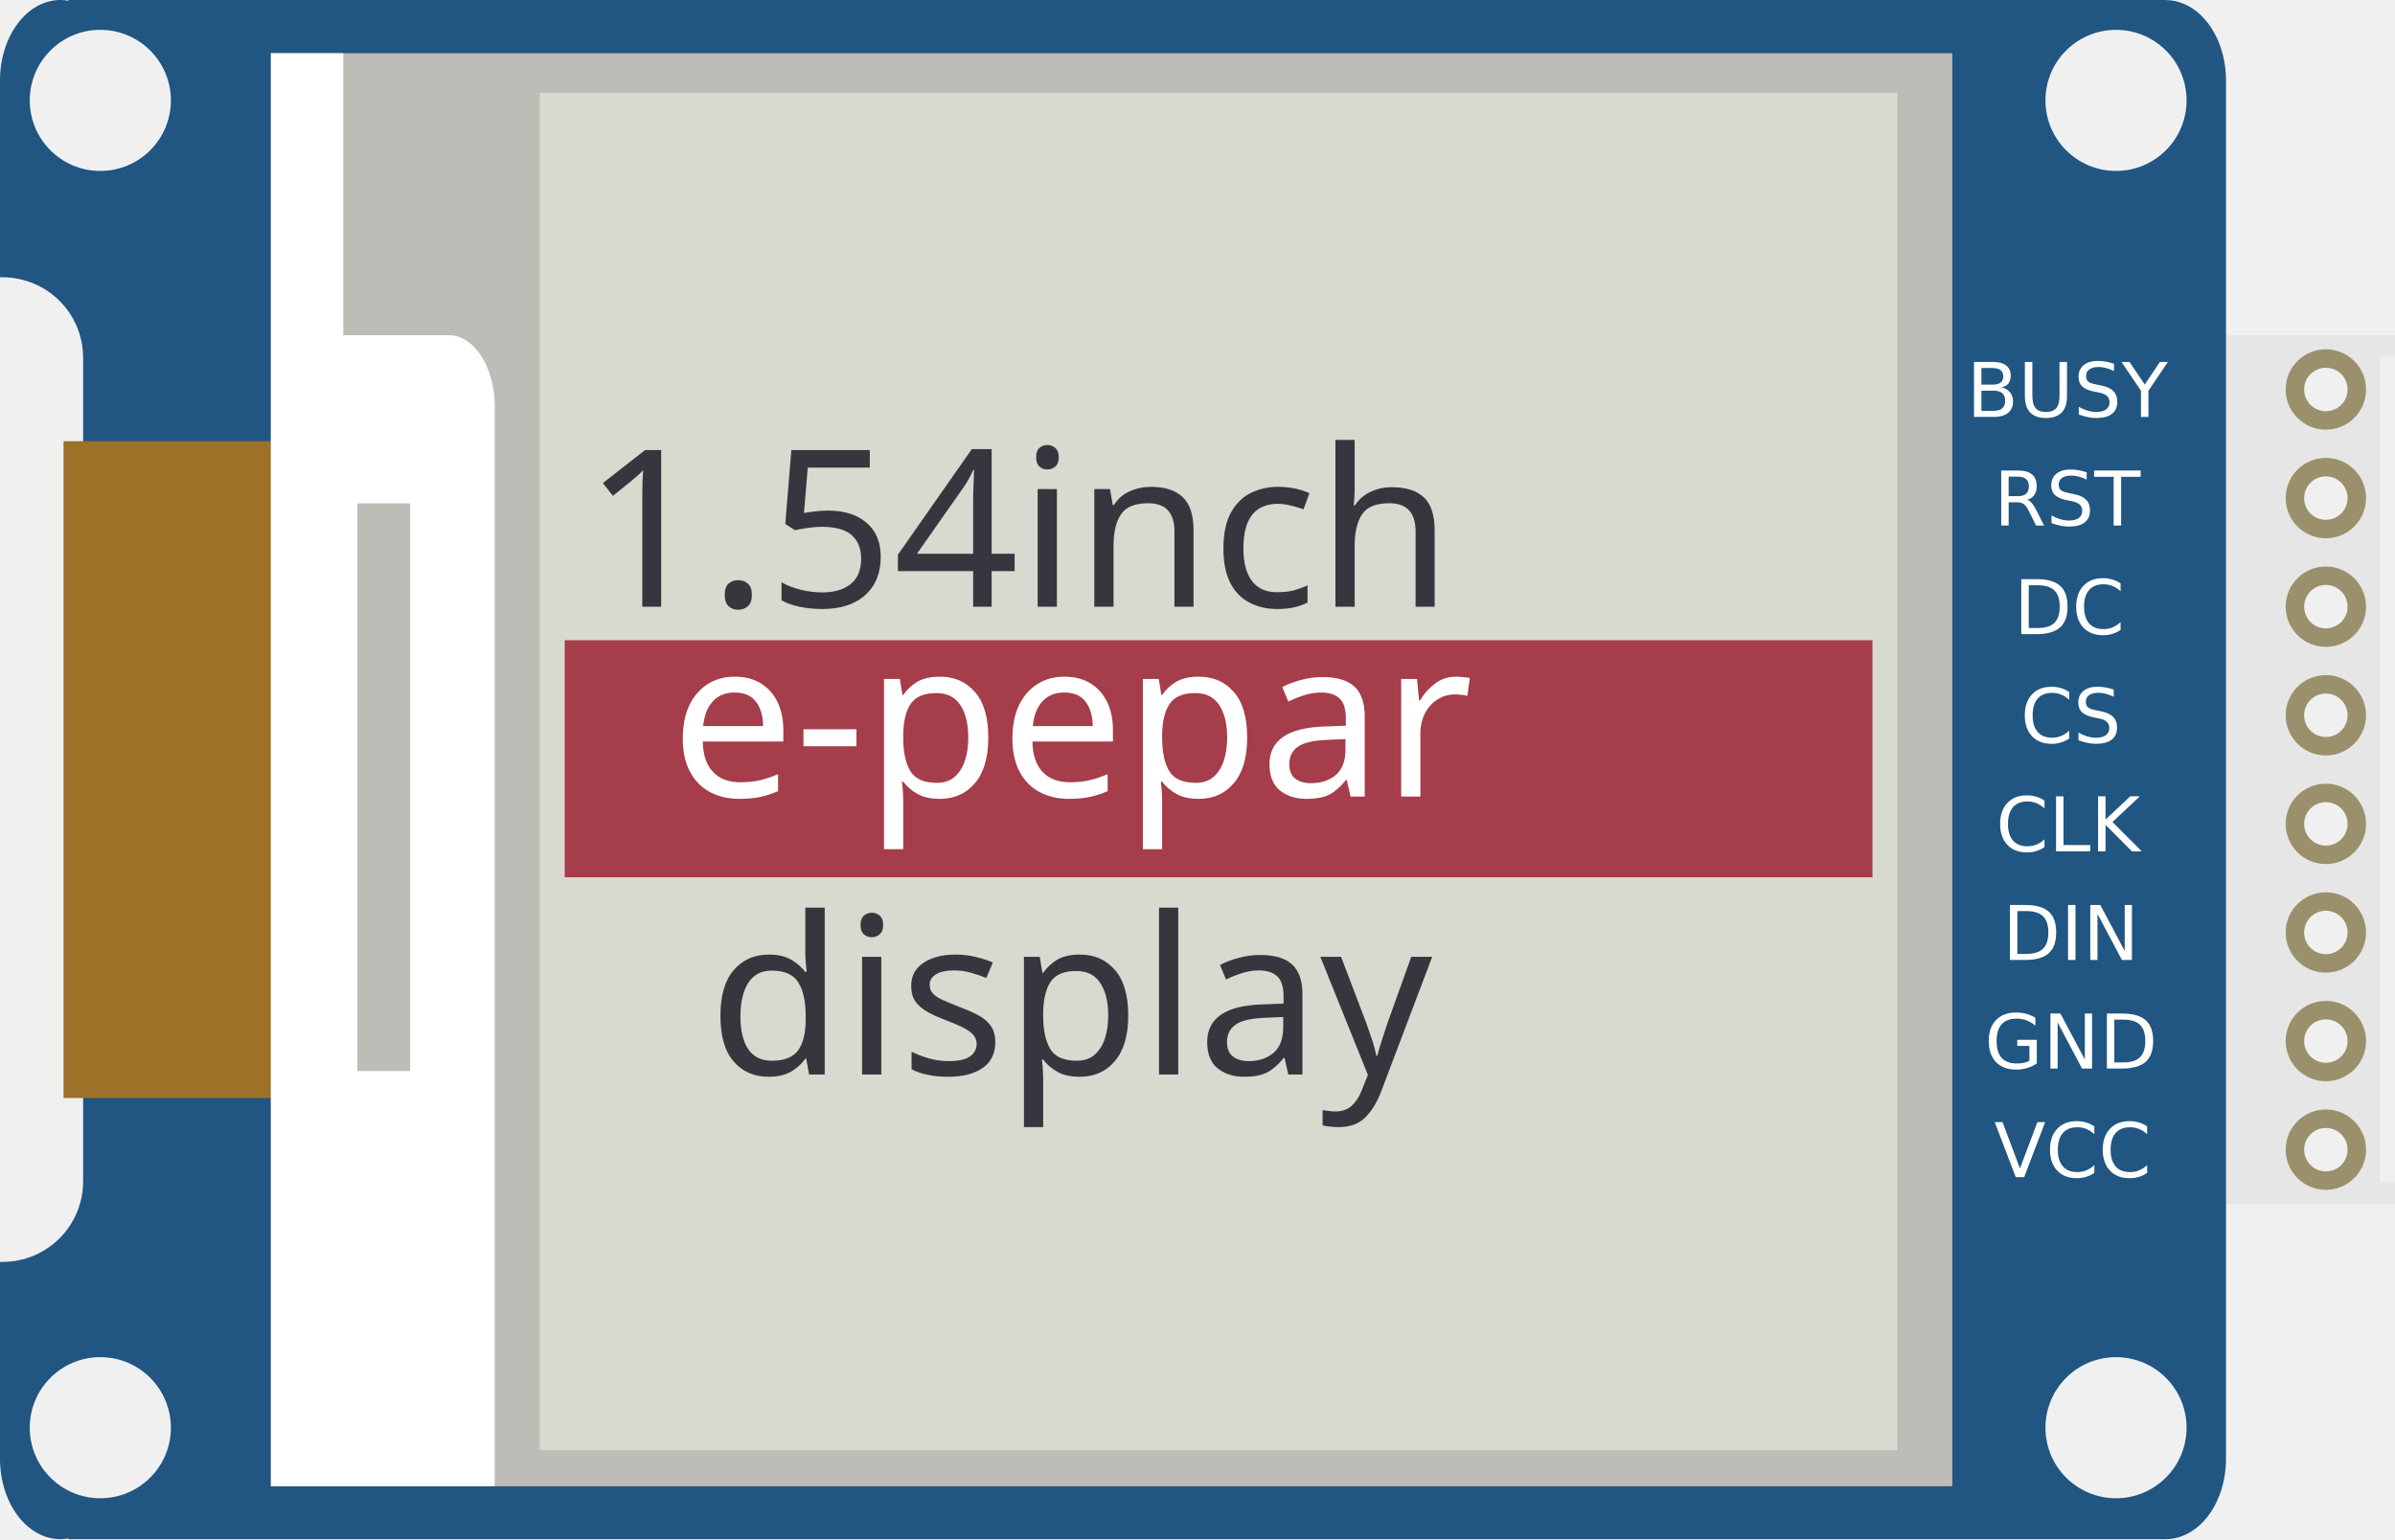
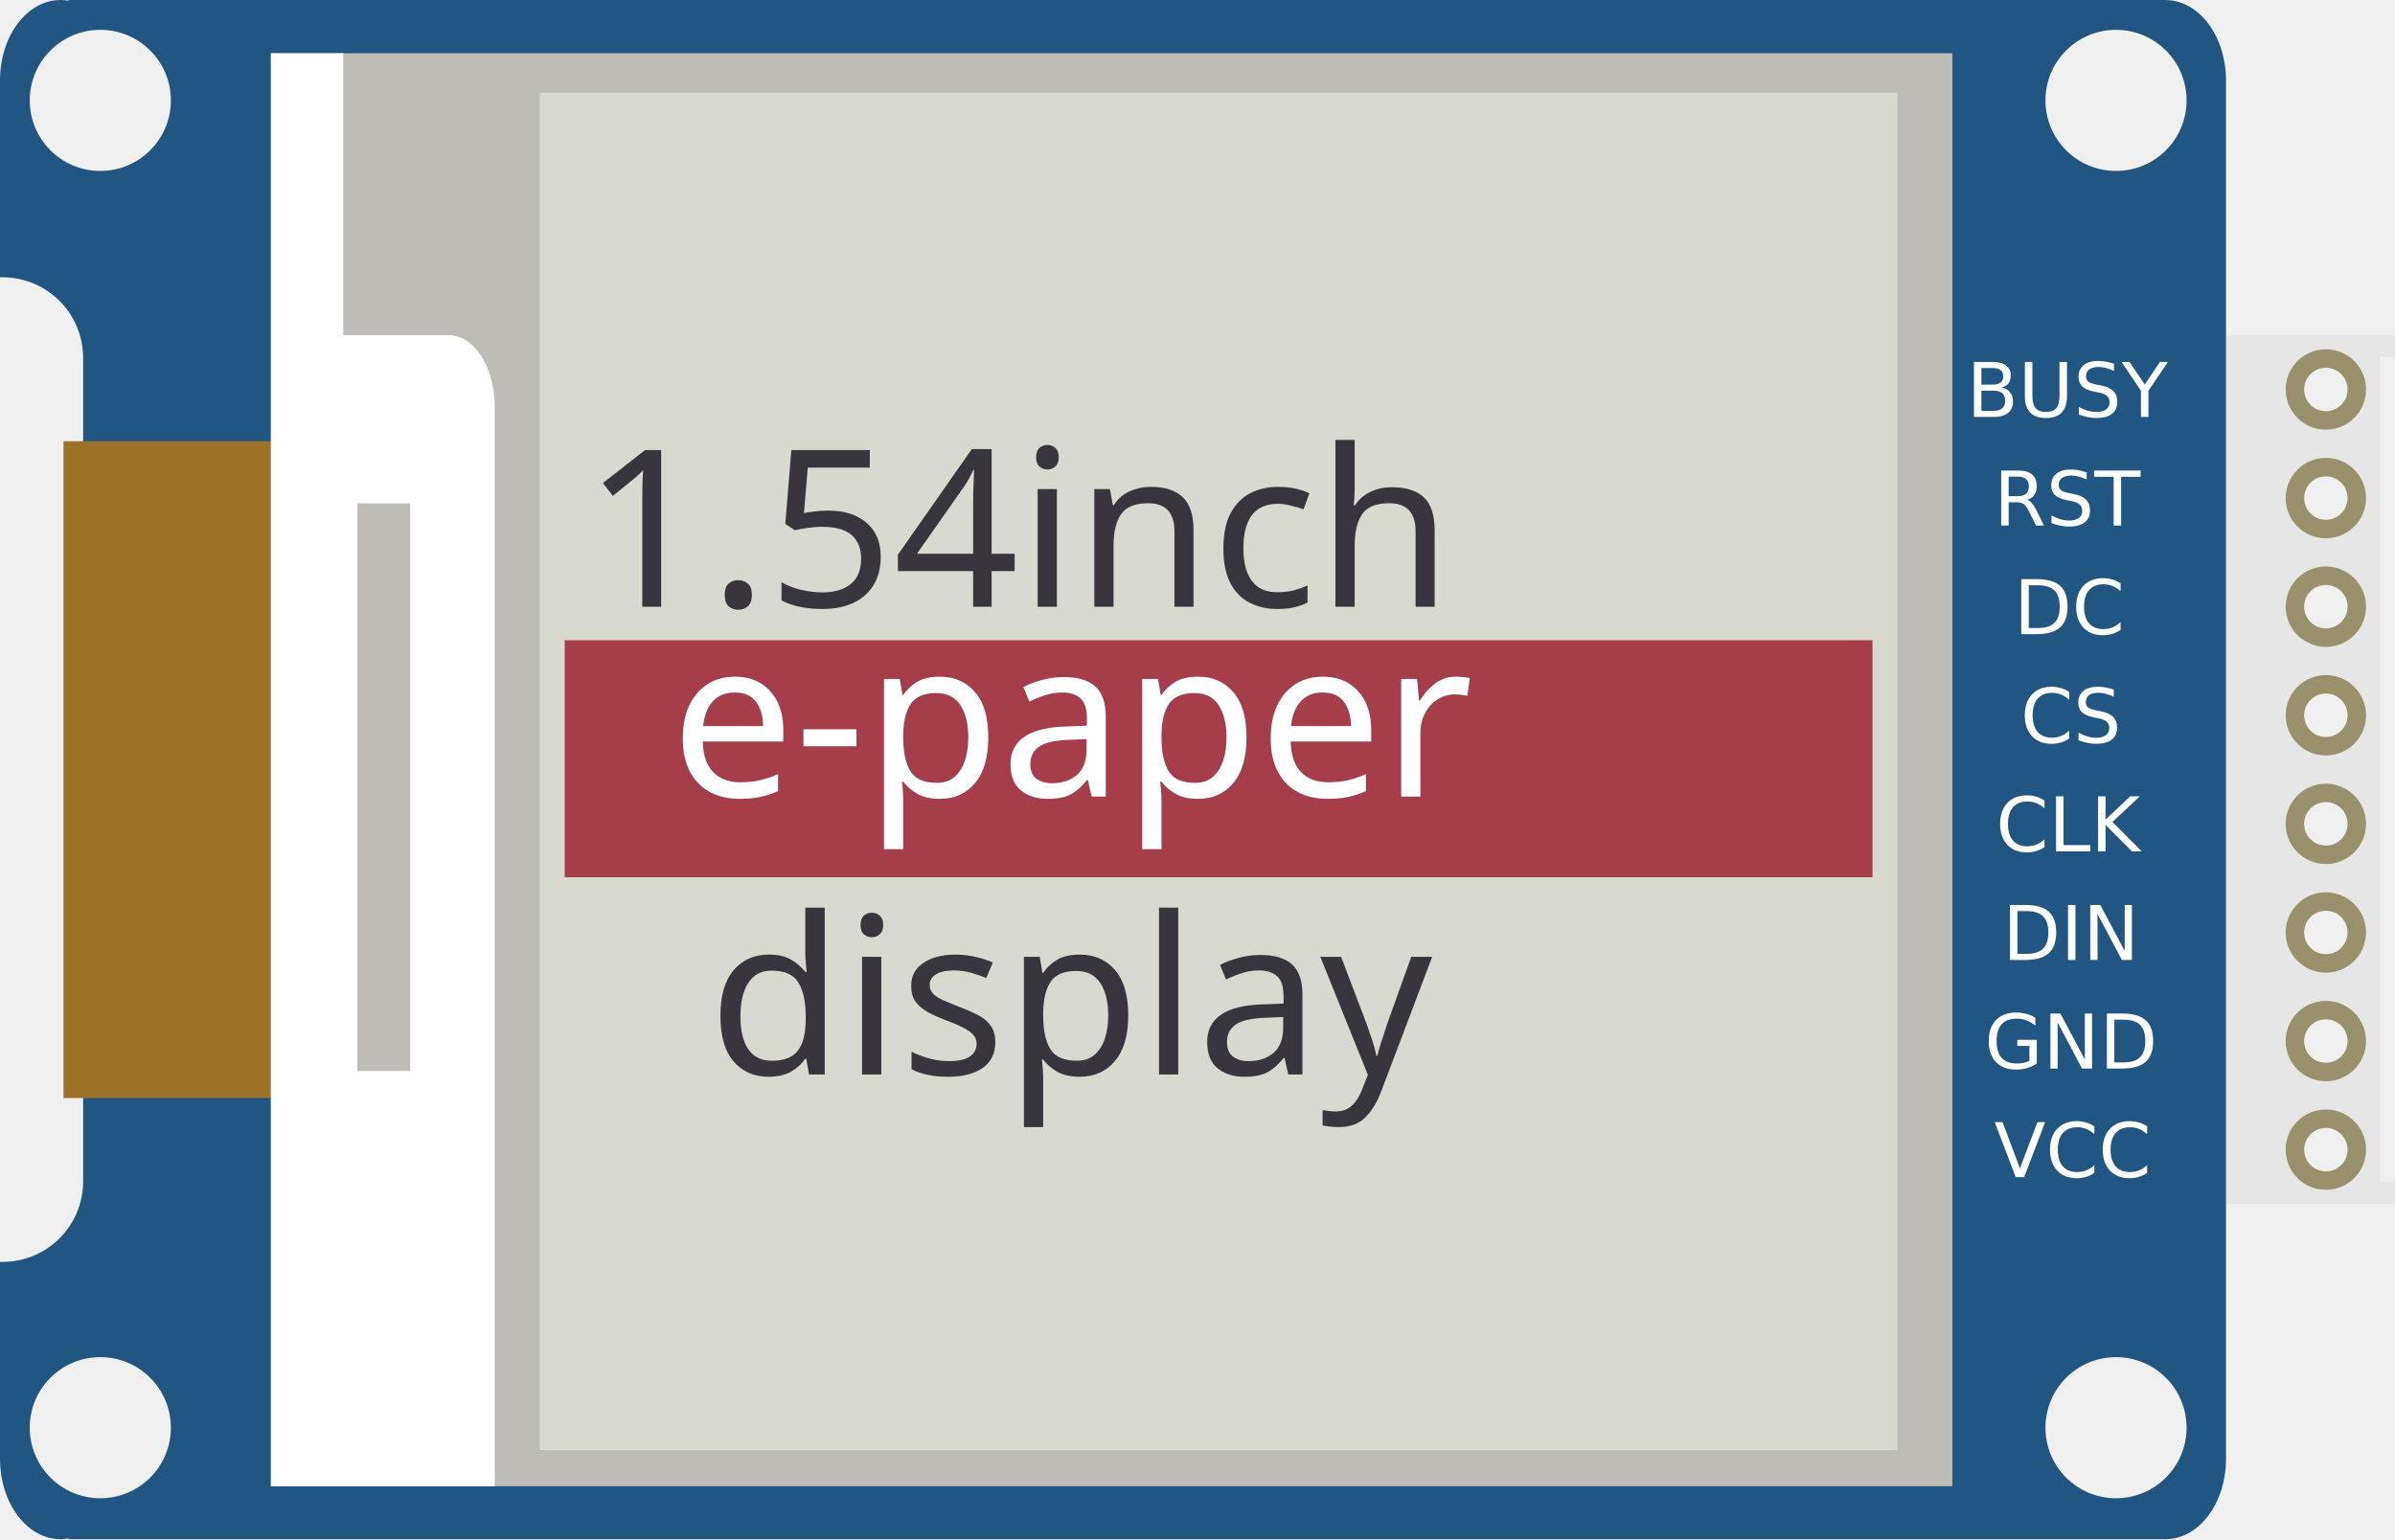
<svg xmlns="http://www.w3.org/2000/svg" width="56mm" height="36mm" viewBox="0 0 198.425 127.559" id="svg2" version="1.1">
  <defs id="defs4" />
  <g id="layer1" transform="translate(0,-924.8031)">
    <g id="g4482" transform="translate(-9.762399,-111.4278)">
      <path id="path8" d="m 191.823,1064.009 0,72 5.934,0 9.201,0 1.229,0 0,-1.797 -1.229,0 0,-68.406 1.229,0 0,-1.797 -1.229,0 -9.201,0 z m 10.636,2.699 c 2.4,0 2.4,3.602 0,3.602 -2.4,0 -2.4,-3.602 0,-3.602 z m 0,9 c 2.4,0 2.4,3.602 0,3.602 -2.4,0 -2.4,-3.602 0,-3.602 z m 0,9 c 2.399,9e-4 2.399,3.601 0,3.602 -2.401,9e-4 -2.401,-3.603 0,-3.602 z m 0,9 c 2.399,9e-4 2.399,3.601 0,3.602 -2.401,9e-4 -2.401,-3.603 0,-3.602 z m 0,9 c 2.4,0 2.4,3.602 0,3.602 -2.4,0 -2.4,-3.602 0,-3.602 z m 0,9 c 2.401,-9e-4 2.401,3.603 0,3.602 -2.401,9e-4 -2.401,-3.603 0,-3.602 z m 0,9 c 2.401,-9e-4 2.401,3.603 0,3.602 -2.401,9e-4 -2.401,-3.603 0,-3.602 z m 0,9 c 2.4,0 2.4,3.602 0,3.602 -2.4,0 -2.4,-3.602 0,-3.602 z" style="fill:#e6e6e6;stroke:none;stroke-width:0" />
      <ellipse ry="2.565" rx="2.565" transform="matrix(0,-1,1,0,0,0)" id="connector8pin" connectorname="GND" cx="-1131.509" cy="202.459" style="fill:none;stroke:#9a916c;stroke-width:1.53" />
      <ellipse ry="2.565" rx="2.565" transform="matrix(0,-1,1,0,0,0)" id="connector9pin" connectorname="VCC" cx="-1122.509" cy="202.459" style="fill:none;stroke:#9a916c;stroke-width:1.53" />
      <ellipse ry="2.565" rx="2.565" transform="matrix(0,-1,1,0,0,0)" id="connector10pin" connectorname="SCL" cx="-1113.509" cy="202.459" style="fill:none;stroke:#9a916c;stroke-width:1.53" />
      <ellipse ry="2.565" rx="2.565" transform="matrix(0,-1,1,0,0,0)" id="connector11pin" connectorname="SDA" cx="-1104.509" cy="202.459" style="fill:none;stroke:#9a916c;stroke-width:1.53" />
      <ellipse ry="2.565" rx="2.565" transform="matrix(0,-1,1,0,0,0)" id="connector12pin" connectorname="SDO" cx="-1095.509" cy="202.459" style="fill:none;stroke:#9a916c;stroke-width:1.53" />
      <ellipse ry="2.565" rx="2.565" transform="matrix(0,-1,1,0,0,0)" id="connector13pin" connectorname="CS" cx="-1086.509" cy="202.459" style="fill:none;stroke:#9a916c;stroke-width:1.53" />
      <ellipse ry="2.565" rx="2.565" transform="matrix(0,-1,1,0,0,0)" id="connector14pin" connectorname="INT2" cx="-1077.509" cy="202.459" style="fill:none;stroke:#9a916c;stroke-width:1.53" />
      <ellipse ry="2.565" rx="2.565" transform="matrix(0,-1,1,0,0,0)" id="connector15pin" connectorname="INT1" cx="-1068.509" cy="202.459" style="fill:none;stroke:#9a916c;stroke-width:1.53" />
    </g>
    <path style="opacity:1;fill:#205681;fill-opacity:1;stroke:none;stroke-width:1.772;stroke-linecap:round;stroke-linejoin:round;stroke-miterlimit:4;stroke-dasharray:none;stroke-opacity:1" d="m 173.799,924.801 0,0.002 -168.123,0 -0.01,0.061 c -0.213,-0.036 -0.428,-0.061 -0.648,-0.061 -2.78,0 -5.018,2.979 -5.018,6.678 l 0,16.301 0.189,0 c 3.711,0 6.697,2.979 6.697,6.678 l 0,68.246 c 0,3.699 -2.986,6.678 -6.697,6.678 L 0,1029.383 0,1045.686 c 0,3.699 2.238,6.676 5.018,6.676 0.221,0 0.436,-0.024 0.648,-0.06 l 0.01,0.06 168.123,0 3.027,0 2.58,0 0.062,0 c 2.75,-0.045 4.955,-3.001 4.955,-6.672 l 0,-114.205 c 0,-3.671 -2.205,-6.628 -4.955,-6.674 l 0,-0.01 -0.062,0 -5.607,0 z M 8.311,927.276 a 5.846,5.846 0 0 1 5.846,5.848 5.846,5.846 0 0 1 -5.846,5.846 5.846,5.846 0 0 1 -5.846,-5.846 5.846,5.846 0 0 1 5.846,-5.848 z m 167,0 a 5.846,5.846 0 0 1 5.846,5.848 5.846,5.846 0 0 1 -5.846,5.846 5.846,5.846 0 0 1 -5.846,-5.846 5.846,5.846 0 0 1 5.846,-5.848 z M 8.311,1037.276 a 5.846,5.846 0 0 1 5.846,5.848 5.846,5.846 0 0 1 -5.846,5.846 5.846,5.846 0 0 1 -5.846,-5.846 5.846,5.846 0 0 1 5.846,-5.848 z m 167,0 a 5.846,5.846 0 0 1 5.846,5.848 5.846,5.846 0 0 1 -5.846,5.846 5.846,5.846 0 0 1 -5.846,-5.846 5.846,5.846 0 0 1 5.846,-5.848 z" id="path5651" />
    <rect style="opacity:1;fill:#9d7128;fill-opacity:1;stroke:none;stroke-width:1.772;stroke-linecap:round;stroke-linejoin:round;stroke-miterlimit:4;stroke-dasharray:none;stroke-opacity:1" id="rect4353" width="21.315" height="54.432" x="5.265" y="-1015.8" transform="scale(1,-1)" />
    <rect style="opacity:1;fill:#bdbcb7;fill-opacity:1;stroke:none;stroke-width:1.772;stroke-linecap:round;stroke-linejoin:round;stroke-miterlimit:4;stroke-dasharray:none;stroke-opacity:1" id="rect4351" width="139.305" height="118.76" x="22.444" y="-1047.975" transform="scale(1,-1)" />
    <path style="opacity:1;fill:#ffffff;fill-opacity:1;stroke:none;stroke-width:1.772;stroke-linecap:round;stroke-linejoin:round;stroke-miterlimit:4;stroke-dasharray:none;stroke-opacity:1" d="m 22.443,929.215 0,29.295 0,10.012 0,54.28 0,25.171 8.773,0 9.774,0 0,-25.171 0,-54.28 0,-10.012 c 0,-3.284 -1.701,-5.926 -3.815,-5.926 l -8.734,0 0,-23.369 -5.998,0 z m 7.159,37.307 4.38,0 0,47.043 -4.38,0 0,-47.043 z" id="rect4372" />
    <rect y="-1044.979" x="44.714" height="112.492" width="112.492" id="rect4398" style="opacity:1;fill:#d8d9cf;fill-opacity:1;stroke:none;stroke-width:1.772;stroke-linecap:round;stroke-linejoin:round;stroke-miterlimit:4;stroke-dasharray:none;stroke-opacity:1" transform="scale(1,-1)" />
    <rect style="opacity:1;fill:#a53d4a;fill-opacity:1;stroke:none;stroke-width:0.72;stroke-linecap:round;stroke-linejoin:miter;stroke-miterlimit:4;stroke-dasharray:none;stroke-opacity:1" id="rect4424" width="108.346" height="19.643" x="46.788" y="977.862" />
    <text xml:space="preserve" style="font-style:normal;font-weight:normal;font-size:18.194px;line-height:125%;font-family:sans-serif;letter-spacing:0px;word-spacing:0px;fill:#38353f;fill-opacity:1;stroke:none;stroke-width:1px;stroke-linecap:butt;stroke-linejoin:miter;stroke-opacity:1" x="100.636" y="968.077" id="text4383">
      <tspan id="tspan4385" x="100.636" y="968.077" style="font-style:normal;font-variant:normal;font-weight:normal;font-stretch:normal;font-family:'Droid Sans';-inkscape-font-specification:'Droid Sans';text-align:center;text-anchor:middle;fill:#38353f;fill-opacity:1" />
-       <tspan x="100.636" y="990.82" id="tspan4389" style="font-style:normal;font-variant:normal;font-weight:normal;font-stretch:normal;font-family:'Droid Sans';-inkscape-font-specification:'Droid Sans';text-align:center;text-anchor:middle;fill:#ffffff;fill-opacity:1">e-pepar</tspan>
+       <tspan x="100.636" y="990.82" id="tspan4389" style="font-style:normal;font-variant:normal;font-weight:normal;font-stretch:normal;font-family:'Droid Sans';-inkscape-font-specification:'Droid Sans';text-align:center;text-anchor:middle;fill:#ffffff;fill-opacity:1">e-paper</tspan>
    </text>
    <text id="text4391" y="991.108" x="100.499" style="font-style:normal;font-weight:normal;font-size:18.194px;line-height:125%;font-family:sans-serif;letter-spacing:0px;word-spacing:0px;fill:#38353f;fill-opacity:1;stroke:none;stroke-width:1px;stroke-linecap:butt;stroke-linejoin:miter;stroke-opacity:1" xml:space="preserve">
      <tspan style="font-style:normal;font-variant:normal;font-weight:normal;font-stretch:normal;font-family:'Droid Sans';-inkscape-font-specification:'Droid Sans';text-align:center;text-anchor:middle;fill:#38353f;fill-opacity:1" id="tspan4395" y="991.108" x="100.499" />
      <tspan style="font-style:normal;font-variant:normal;font-weight:normal;font-stretch:normal;font-family:'Droid Sans';-inkscape-font-specification:'Droid Sans';text-align:center;text-anchor:middle;fill:#38353f;fill-opacity:1" id="tspan4397" y="1013.851" x="100.499">display</tspan>
    </text>
    <text xml:space="preserve" style="font-style:normal;font-weight:normal;font-size:18.194px;line-height:125%;font-family:sans-serif;letter-spacing:0px;word-spacing:0px;fill:#38353f;fill-opacity:1;stroke:none;stroke-width:1px;stroke-linecap:butt;stroke-linejoin:miter;stroke-opacity:1" x="100.889" y="975.088" id="text4399">
      <tspan id="tspan4401" x="100.889" y="975.088" style="font-style:normal;font-variant:normal;font-weight:normal;font-stretch:normal;font-family:'Droid Sans';-inkscape-font-specification:'Droid Sans';text-align:center;text-anchor:middle;fill:#38353f;fill-opacity:1">1.54inch</tspan>
      <tspan x="100.889" y="997.83" id="tspan4405" style="font-style:normal;font-variant:normal;font-weight:normal;font-stretch:normal;font-family:'Droid Sans';-inkscape-font-specification:'Droid Sans';text-align:center;text-anchor:middle;fill:#38353f;fill-opacity:1" />
    </text>
    <g id="g4744-5" transform="matrix(0.9025284,0,0,0.9025285,-1023.261,-188.8327)" style="fill:#ffffff">
      <path d="m 1315.66,1269.78 0,1.851 1.096,0 q 0.551,0 0.815,-0.227 0.267,-0.23 0.267,-0.7 0,-0.474 -0.267,-0.697 -0.264,-0.227 -0.815,-0.227 l -1.096,0 z m 0,-2.077 0,1.522 1.012,0 q 0.501,0 0.744,-0.186 0.247,-0.189 0.247,-0.575 0,-0.382 -0.247,-0.572 -0.244,-0.19 -0.744,-0.19 l -1.012,0 z m -0.683,-0.562 1.746,0 q 0.781,0 1.204,0.325 0.423,0.325 0.423,0.924 0,0.464 -0.216,0.738 -0.216,0.274 -0.636,0.342 0.504,0.108 0.781,0.453 0.281,0.342 0.281,0.856 0,0.677 -0.46,1.045 -0.46,0.369 -1.309,0.369 l -1.813,0 0,-5.051 z" style="font-style:normal;font-weight:normal;font-size:medium;line-height:125%;font-family:sans-serif;letter-spacing:0px;word-spacing:0px;fill:#ffffff;fill-opacity:1;stroke:none;stroke-width:1px;stroke-linecap:butt;stroke-linejoin:miter;stroke-opacity:1" id="path4675-1" />
      <path d="m 1319.649,1267.141 0.687,0 0,3.068 q 0,0.812 0.294,1.171 0.294,0.355 0.954,0.355 0.656,0 0.951,-0.355 0.294,-0.359 0.294,-1.171 l 0,-3.068 0.687,0 0,3.153 q 0,0.988 -0.49,1.492 -0.487,0.504 -1.441,0.504 -0.957,0 -1.448,-0.504 -0.487,-0.504 -0.487,-1.492 l 0,-3.153 z" style="font-style:normal;font-weight:normal;font-size:medium;line-height:125%;font-family:sans-serif;letter-spacing:0px;word-spacing:0px;fill:#ffffff;fill-opacity:1;stroke:none;stroke-width:1px;stroke-linecap:butt;stroke-linejoin:miter;stroke-opacity:1" id="path4677-8" />
      <path d="m 1327.829,1267.307 0,0.666 q -0.389,-0.186 -0.734,-0.277 -0.345,-0.091 -0.666,-0.091 -0.558,0 -0.863,0.216 -0.301,0.217 -0.301,0.616 0,0.335 0.2,0.507 0.203,0.169 0.764,0.274 l 0.413,0.085 q 0.764,0.145 1.127,0.514 0.365,0.365 0.365,0.981 0,0.734 -0.494,1.113 -0.491,0.379 -1.441,0.379 -0.359,0 -0.765,-0.081 -0.403,-0.081 -0.836,-0.24 l 0,-0.704 q 0.416,0.233 0.815,0.352 0.399,0.118 0.785,0.118 0.585,0 0.903,-0.23 0.318,-0.23 0.318,-0.656 0,-0.372 -0.23,-0.582 -0.227,-0.21 -0.748,-0.315 l -0.416,-0.081 q -0.764,-0.152 -1.106,-0.477 -0.342,-0.325 -0.342,-0.903 0,-0.67 0.47,-1.056 0.474,-0.386 1.302,-0.386 0.355,0 0.724,0.064 0.369,0.064 0.754,0.193 z" style="font-style:normal;font-weight:normal;font-size:medium;line-height:125%;font-family:sans-serif;letter-spacing:0px;word-spacing:0px;fill:#ffffff;fill-opacity:1;stroke:none;stroke-width:1px;stroke-linecap:butt;stroke-linejoin:miter;stroke-opacity:1" id="path4679-4" />
      <path d="m 1328.52,1267.141 0.734,0 1.401,2.077 1.39,-2.077 0.734,0 -1.786,2.646 0,2.405 -0.687,0 0,-2.405 -1.786,-2.646 z" style="font-style:normal;font-weight:normal;font-size:medium;line-height:125%;font-family:sans-serif;letter-spacing:0px;word-spacing:0px;fill:#ffffff;fill-opacity:1;stroke:none;stroke-width:1px;stroke-linecap:butt;stroke-linejoin:miter;stroke-opacity:1" id="path4681-2" />
    </g>
    <g id="g4750-3" transform="matrix(0.9025284,0,0,0.9025285,-1021.005,-190.7918)" style="fill:#ffffff">
      <path d="m 1317.372,1281.966 q 0.22,0.074 0.426,0.318 0.21,0.244 0.419,0.67 l 0.694,1.38 -0.734,0 -0.646,-1.296 q -0.25,-0.507 -0.487,-0.673 -0.234,-0.166 -0.639,-0.166 l -0.744,0 0,2.135 -0.683,0 0,-5.051 1.543,0 q 0.866,0 1.292,0.362 0.426,0.362 0.426,1.093 0,0.477 -0.223,0.792 -0.22,0.315 -0.643,0.436 z m -1.712,-2.121 0,1.793 0.859,0 q 0.494,0 0.744,-0.227 0.254,-0.23 0.254,-0.673 0,-0.443 -0.254,-0.666 -0.25,-0.227 -0.744,-0.227 l -0.859,0 z" style="font-style:normal;font-weight:normal;font-size:medium;line-height:125%;font-family:sans-serif;letter-spacing:0px;word-spacing:0px;fill:#ffffff;fill-opacity:1;stroke:none;stroke-width:1px;stroke-linecap:butt;stroke-linejoin:miter;stroke-opacity:1" id="path4683-7" />
      <path d="m 1322.822,1279.449 0,0.666 q -0.389,-0.186 -0.734,-0.278 -0.345,-0.091 -0.666,-0.091 -0.558,0 -0.863,0.216 -0.301,0.216 -0.301,0.616 0,0.335 0.2,0.507 0.203,0.169 0.765,0.274 l 0.413,0.085 q 0.765,0.145 1.127,0.514 0.365,0.365 0.365,0.981 0,0.734 -0.494,1.113 -0.49,0.379 -1.441,0.379 -0.359,0 -0.764,-0.081 -0.403,-0.081 -0.836,-0.24 l 0,-0.704 q 0.416,0.233 0.815,0.352 0.399,0.118 0.785,0.118 0.585,0 0.903,-0.23 0.318,-0.23 0.318,-0.656 0,-0.372 -0.23,-0.582 -0.227,-0.21 -0.748,-0.315 l -0.416,-0.081 q -0.765,-0.152 -1.106,-0.477 -0.342,-0.325 -0.342,-0.903 0,-0.67 0.47,-1.056 0.474,-0.386 1.302,-0.386 0.355,0 0.724,0.064 0.369,0.064 0.754,0.193 z" style="font-style:normal;font-weight:normal;font-size:medium;line-height:125%;font-family:sans-serif;letter-spacing:0px;word-spacing:0px;fill:#ffffff;fill-opacity:1;stroke:none;stroke-width:1px;stroke-linecap:butt;stroke-linejoin:miter;stroke-opacity:1" id="path4685-8" />
      <path d="m 1323.506,1279.284 4.273,0 0,0.575 -1.793,0 0,4.476 -0.687,0 0,-4.476 -1.793,0 0,-0.575 z" style="font-style:normal;font-weight:normal;font-size:medium;line-height:125%;font-family:sans-serif;letter-spacing:0px;word-spacing:0px;fill:#ffffff;fill-opacity:1;stroke:none;stroke-width:1px;stroke-linecap:butt;stroke-linejoin:miter;stroke-opacity:1" id="path4687-9" />
    </g>
    <g id="g4755-3" transform="matrix(0.9025284,0,0,0.9025285,-1019.341,-192.5085)" style="fill:#ffffff">
      <path d="m 1315.66,1291.72 0,3.928 0.826,0 q 1.045,0 1.529,-0.474 0.487,-0.474 0.487,-1.495 0,-1.015 -0.487,-1.485 -0.484,-0.474 -1.529,-0.474 l -0.826,0 z m -0.683,-0.562 1.404,0 q 1.468,0 2.155,0.612 0.687,0.609 0.687,1.908 0,1.306 -0.69,1.918 -0.69,0.612 -2.152,0.612 l -1.404,0 0,-5.051 z" style="font-style:normal;font-weight:normal;font-size:medium;line-height:125%;font-family:sans-serif;letter-spacing:0px;word-spacing:0px;fill:#ffffff;fill-opacity:1;stroke:none;stroke-width:1px;stroke-linecap:butt;stroke-linejoin:miter;stroke-opacity:1" id="path4689-3" />
      <path d="m 1324.091,1291.548 0,0.721 q -0.345,-0.321 -0.738,-0.48 -0.389,-0.159 -0.829,-0.159 -0.866,0 -1.326,0.531 -0.46,0.528 -0.46,1.529 0,0.998 0.46,1.529 0.46,0.528 1.326,0.528 0.44,0 0.829,-0.159 0.392,-0.159 0.738,-0.48 l 0,0.714 q -0.359,0.243 -0.761,0.365 -0.399,0.122 -0.846,0.122 -1.147,0 -1.807,-0.7 -0.66,-0.704 -0.66,-1.918 0,-1.218 0.66,-1.918 0.66,-0.704 1.807,-0.704 0.453,0 0.853,0.122 0.403,0.118 0.754,0.359 z" style="font-style:normal;font-weight:normal;font-size:medium;line-height:125%;font-family:sans-serif;letter-spacing:0px;word-spacing:0px;fill:#ffffff;fill-opacity:1;stroke:none;stroke-width:1px;stroke-linecap:butt;stroke-linejoin:miter;stroke-opacity:1" id="path4691-8" />
    </g>
    <g id="g4759-6" transform="matrix(0.9025284,0,0,0.9025285,-1018.787,-193.0982)" style="fill:#ffffff">
      <path d="m 1318.759,1302.173 0,0.721 q -0.345,-0.321 -0.738,-0.48 -0.389,-0.159 -0.829,-0.159 -0.866,0 -1.326,0.531 -0.46,0.528 -0.46,1.529 0,0.998 0.46,1.529 0.46,0.528 1.326,0.528 0.44,0 0.829,-0.159 0.392,-0.159 0.738,-0.48 l 0,0.714 q -0.359,0.244 -0.761,0.365 -0.399,0.122 -0.846,0.122 -1.147,0 -1.806,-0.7 -0.66,-0.704 -0.66,-1.918 0,-1.218 0.66,-1.918 0.66,-0.704 1.806,-0.704 0.453,0 0.853,0.122 0.403,0.118 0.754,0.359 z" style="font-style:normal;font-weight:normal;font-size:medium;line-height:125%;font-family:sans-serif;letter-spacing:0px;word-spacing:0px;fill:#ffffff;fill-opacity:1;stroke:none;stroke-width:1px;stroke-linecap:butt;stroke-linejoin:miter;stroke-opacity:1" id="path4693-9" />
      <path d="m 1322.85,1301.949 0,0.666 q -0.389,-0.186 -0.734,-0.277 -0.345,-0.091 -0.666,-0.091 -0.558,0 -0.863,0.216 -0.301,0.216 -0.301,0.616 0,0.335 0.2,0.507 0.203,0.169 0.764,0.274 l 0.413,0.085 q 0.764,0.145 1.127,0.514 0.365,0.365 0.365,0.981 0,0.734 -0.494,1.113 -0.491,0.379 -1.441,0.379 -0.359,0 -0.765,-0.081 -0.403,-0.081 -0.836,-0.24 l 0,-0.704 q 0.416,0.233 0.815,0.352 0.399,0.118 0.785,0.118 0.585,0 0.903,-0.23 0.318,-0.23 0.318,-0.656 0,-0.372 -0.23,-0.582 -0.227,-0.21 -0.748,-0.315 l -0.416,-0.081 q -0.765,-0.152 -1.106,-0.477 -0.342,-0.325 -0.342,-0.903 0,-0.67 0.47,-1.056 0.474,-0.386 1.302,-0.386 0.355,0 0.724,0.064 0.369,0.064 0.754,0.193 z" style="font-style:normal;font-weight:normal;font-size:medium;line-height:125%;font-family:sans-serif;letter-spacing:0px;word-spacing:0px;fill:#ffffff;fill-opacity:1;stroke:none;stroke-width:1px;stroke-linecap:butt;stroke-linejoin:miter;stroke-opacity:1" id="path4695-0" />
    </g>
    <g id="g4763-3" transform="matrix(0.9025284,0,0,0.9025285,-1020.832,-191.9143)" style="fill:#ffffff">
      <path d="m 1318.759,1310.833 0,0.721 q -0.345,-0.321 -0.738,-0.48 -0.389,-0.159 -0.829,-0.159 -0.866,0 -1.326,0.531 -0.46,0.528 -0.46,1.529 0,0.998 0.46,1.529 0.46,0.528 1.326,0.528 0.44,0 0.829,-0.159 0.392,-0.159 0.738,-0.48 l 0,0.714 q -0.359,0.244 -0.761,0.365 -0.399,0.122 -0.846,0.122 -1.147,0 -1.806,-0.7 -0.66,-0.704 -0.66,-1.918 0,-1.218 0.66,-1.918 0.66,-0.704 1.806,-0.704 0.453,0 0.853,0.122 0.403,0.118 0.754,0.359 z" style="font-style:normal;font-weight:normal;font-size:medium;line-height:125%;font-family:sans-serif;letter-spacing:0px;word-spacing:0px;fill:#ffffff;fill-opacity:1;stroke:none;stroke-width:1px;stroke-linecap:butt;stroke-linejoin:miter;stroke-opacity:1" id="path4697-7" />
      <path d="m 1319.822,1310.444 0.683,0 0,4.476 2.459,0 0,0.575 -3.143,0 0,-5.051 z" style="font-style:normal;font-weight:normal;font-size:medium;line-height:125%;font-family:sans-serif;letter-spacing:0px;word-spacing:0px;fill:#ffffff;fill-opacity:1;stroke:none;stroke-width:1px;stroke-linecap:butt;stroke-linejoin:miter;stroke-opacity:1" id="path4699-7" />
      <path d="m 1323.678,1310.444 0.683,0 0,2.135 2.267,-2.135 0.88,0 -2.507,2.355 2.686,2.696 -0.9,0 -2.426,-2.432 0,2.432 -0.683,0 0,-5.051 z" style="font-style:normal;font-weight:normal;font-size:medium;line-height:125%;font-family:sans-serif;letter-spacing:0px;word-spacing:0px;fill:#ffffff;fill-opacity:1;stroke:none;stroke-width:1px;stroke-linecap:butt;stroke-linejoin:miter;stroke-opacity:1" id="path4701-1" />
    </g>
    <g id="g4768-1" transform="matrix(0.9025284,0,0,0.9025285,-1020.281,-190.7278)" style="fill:#ffffff">
      <path d="m 1315.66,1319.667 0,3.928 0.826,0 q 1.045,0 1.529,-0.474 0.487,-0.474 0.487,-1.495 0,-1.015 -0.487,-1.485 -0.484,-0.474 -1.529,-0.474 l -0.826,0 z m -0.683,-0.562 1.404,0 q 1.468,0 2.155,0.612 0.687,0.609 0.687,1.908 0,1.306 -0.69,1.918 -0.69,0.612 -2.152,0.612 l -1.404,0 0,-5.051 z" style="font-style:normal;font-weight:normal;font-size:medium;line-height:125%;font-family:sans-serif;letter-spacing:0px;word-spacing:0px;fill:#ffffff;fill-opacity:1;stroke:none;stroke-width:1px;stroke-linecap:butt;stroke-linejoin:miter;stroke-opacity:1" id="path4703-1" />
      <path d="m 1320.309,1319.105 0.683,0 0,5.051 -0.683,0 0,-5.051 z" style="font-style:normal;font-weight:normal;font-size:medium;line-height:125%;font-family:sans-serif;letter-spacing:0px;word-spacing:0px;fill:#ffffff;fill-opacity:1;stroke:none;stroke-width:1px;stroke-linecap:butt;stroke-linejoin:miter;stroke-opacity:1" id="path4705-9" />
      <path d="m 1322.352,1319.105 0.92,0 2.24,4.225 0,-4.225 0.663,0 0,5.051 -0.92,0 -2.24,-4.226 0,4.226 -0.663,0 0,-5.051 z" style="font-style:normal;font-weight:normal;font-size:medium;line-height:125%;font-family:sans-serif;letter-spacing:0px;word-spacing:0px;fill:#ffffff;fill-opacity:1;stroke:none;stroke-width:1px;stroke-linecap:butt;stroke-linejoin:miter;stroke-opacity:1" id="path4707-5" />
    </g>
    <g id="g4773-7" transform="matrix(0.9025284,0,0,0.9025285,-1021.776,-189.5473)" style="fill:#ffffff">
      <path d="m 1318.421,1332.096 0,-1.357 -1.116,0 0,-0.562 1.793,0 0,2.168 q -0.396,0.281 -0.873,0.426 -0.477,0.142 -1.018,0.142 -1.184,0 -1.854,-0.69 -0.666,-0.694 -0.666,-1.928 0,-1.238 0.666,-1.928 0.67,-0.694 1.854,-0.694 0.494,0 0.937,0.122 0.447,0.122 0.822,0.359 l 0,0.727 q -0.379,-0.321 -0.805,-0.484 -0.426,-0.162 -0.896,-0.162 -0.927,0 -1.394,0.518 -0.463,0.518 -0.463,1.543 0,1.022 0.463,1.539 0.467,0.518 1.394,0.518 0.362,0 0.646,-0.061 0.284,-0.064 0.511,-0.196 z" style="font-style:normal;font-weight:normal;font-size:medium;line-height:125%;font-family:sans-serif;letter-spacing:0px;word-spacing:0px;fill:#ffffff;fill-opacity:1;stroke:none;stroke-width:1px;stroke-linecap:butt;stroke-linejoin:miter;stroke-opacity:1" id="path4709-7" />
      <path d="m 1320.349,1327.766 0.92,0 2.24,4.225 0,-4.225 0.663,0 0,5.051 -0.92,0 -2.24,-4.226 0,4.226 -0.663,0 0,-5.051 z" style="font-style:normal;font-weight:normal;font-size:medium;line-height:125%;font-family:sans-serif;letter-spacing:0px;word-spacing:0px;fill:#ffffff;fill-opacity:1;stroke:none;stroke-width:1px;stroke-linecap:butt;stroke-linejoin:miter;stroke-opacity:1" id="path4711-8" />
      <path d="m 1326.216,1328.327 0,3.928 0.826,0 q 1.045,0 1.529,-0.474 0.487,-0.474 0.487,-1.495 0,-1.015 -0.487,-1.485 -0.484,-0.474 -1.529,-0.474 l -0.826,0 z m -0.683,-0.561 1.404,0 q 1.468,0 2.155,0.612 0.687,0.609 0.687,1.908 0,1.306 -0.69,1.918 -0.69,0.612 -2.152,0.612 l -1.404,0 0,-5.051 z" style="font-style:normal;font-weight:normal;font-size:medium;line-height:125%;font-family:sans-serif;letter-spacing:0px;word-spacing:0px;fill:#ffffff;fill-opacity:1;stroke:none;stroke-width:1px;stroke-linecap:butt;stroke-linejoin:miter;stroke-opacity:1" id="path4713-3" />
    </g>
    <g id="g4778-3" transform="matrix(0.9025284,0,0,0.9025285,-1020.976,-188.3638)" style="fill:#ffffff">
      <path d="m 1316.28,1341.477 -1.928,-5.051 0.714,0 1.6,4.253 1.603,-4.253 0.711,0 -1.925,5.051 -0.775,0 z" style="font-style:normal;font-weight:normal;font-size:medium;line-height:125%;font-family:sans-serif;letter-spacing:0px;word-spacing:0px;fill:#ffffff;fill-opacity:1;stroke:none;stroke-width:1px;stroke-linecap:butt;stroke-linejoin:miter;stroke-opacity:1" id="path4715-3" />
      <path d="m 1323.496,1336.815 0,0.721 q -0.345,-0.321 -0.738,-0.48 -0.389,-0.159 -0.829,-0.159 -0.866,0 -1.326,0.531 -0.46,0.528 -0.46,1.529 0,0.998 0.46,1.529 0.46,0.528 1.326,0.528 0.44,0 0.829,-0.159 0.392,-0.159 0.738,-0.48 l 0,0.714 q -0.359,0.244 -0.761,0.365 -0.399,0.122 -0.846,0.122 -1.147,0 -1.806,-0.7 -0.66,-0.704 -0.66,-1.918 0,-1.218 0.66,-1.918 0.66,-0.704 1.806,-0.704 0.453,0 0.853,0.122 0.403,0.118 0.754,0.359 z" style="font-style:normal;font-weight:normal;font-size:medium;line-height:125%;font-family:sans-serif;letter-spacing:0px;word-spacing:0px;fill:#ffffff;fill-opacity:1;stroke:none;stroke-width:1px;stroke-linecap:butt;stroke-linejoin:miter;stroke-opacity:1" id="path4717-2" />
      <path d="m 1328.34,1336.815 0,0.721 q -0.345,-0.321 -0.738,-0.48 -0.389,-0.159 -0.829,-0.159 -0.866,0 -1.326,0.531 -0.46,0.528 -0.46,1.529 0,0.998 0.46,1.529 0.46,0.528 1.326,0.528 0.44,0 0.829,-0.159 0.392,-0.159 0.738,-0.48 l 0,0.714 q -0.359,0.244 -0.761,0.365 -0.399,0.122 -0.846,0.122 -1.147,0 -1.807,-0.7 -0.66,-0.704 -0.66,-1.918 0,-1.218 0.66,-1.918 0.66,-0.704 1.807,-0.704 0.453,0 0.853,0.122 0.403,0.118 0.754,0.359 z" style="font-style:normal;font-weight:normal;font-size:medium;line-height:125%;font-family:sans-serif;letter-spacing:0px;word-spacing:0px;fill:#ffffff;fill-opacity:1;stroke:none;stroke-width:1px;stroke-linecap:butt;stroke-linejoin:miter;stroke-opacity:1" id="path4719-1" />
    </g>
  </g>
</svg>
